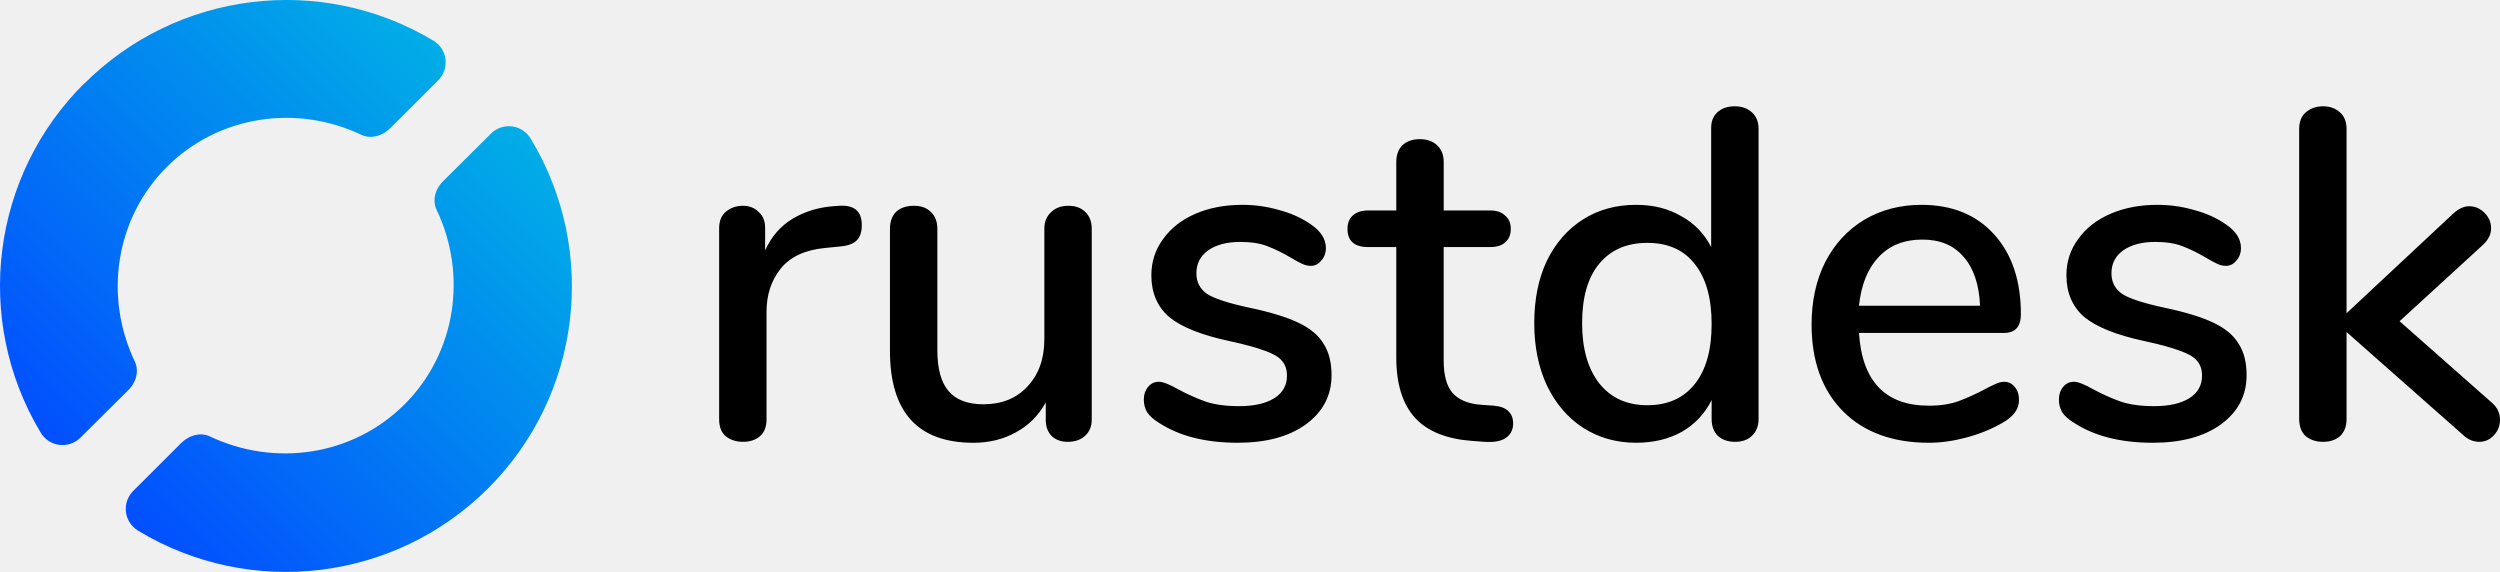
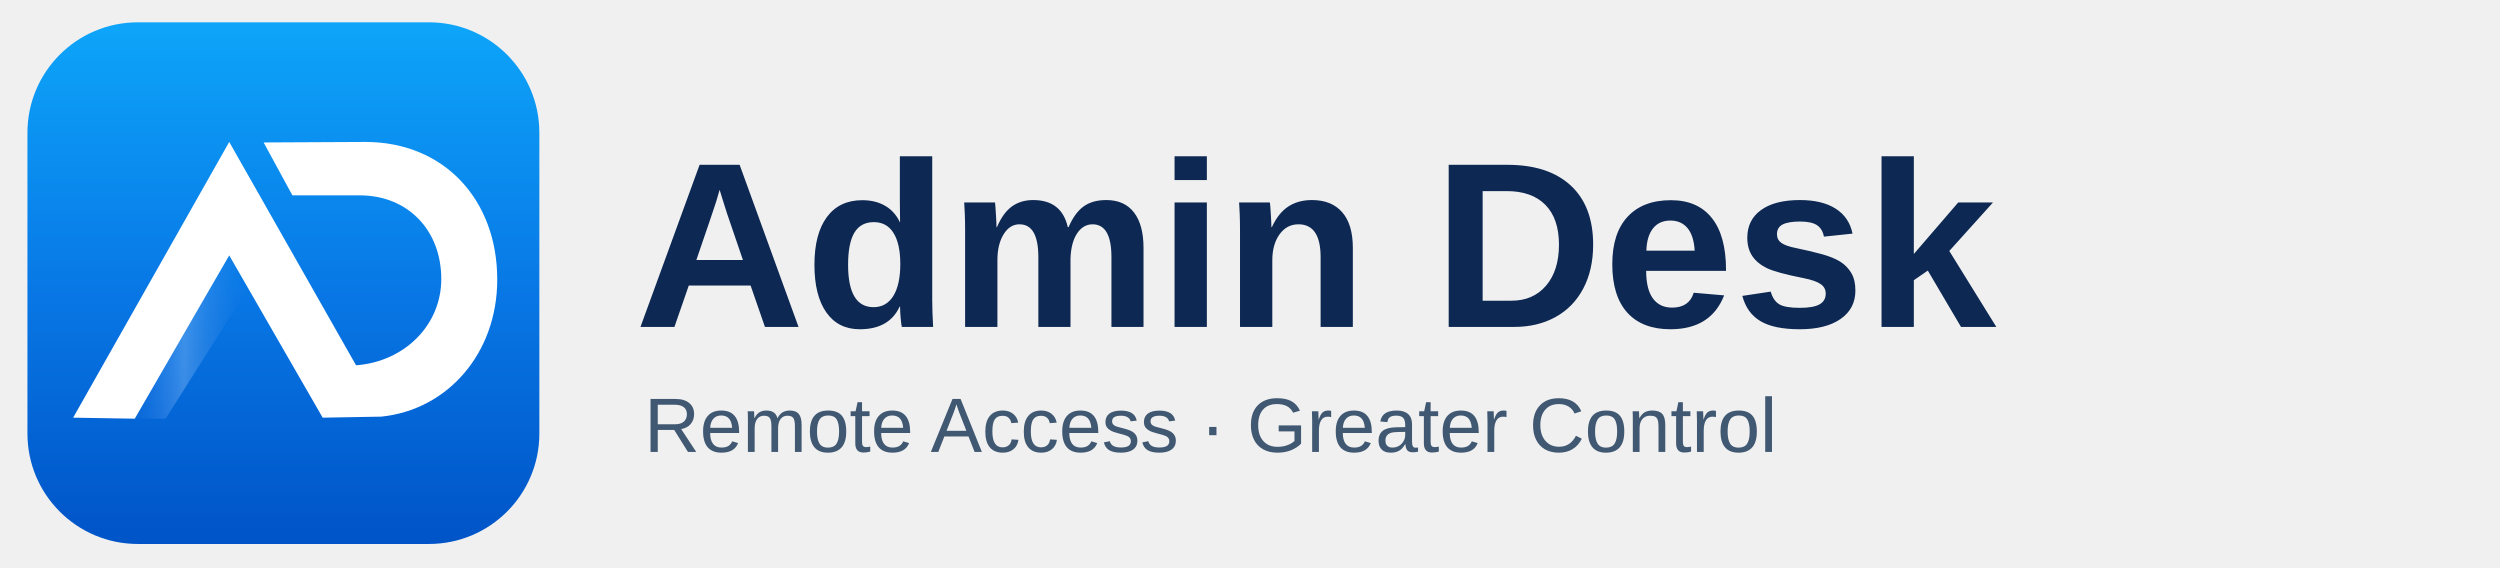
- <svg xmlns="http://www.w3.org/2000/svg" xmlns:xlink="http://www.w3.org/1999/xlink" viewBox="66.993 897.484 113.652 26">
-   <defs>
-     <linearGradient id="a" x1=".148" x2=".845" y1=".851" y2=".154" gradientTransform="matrix(26.301 0 0 26.331 90.674 911.757)" gradientUnits="userSpaceOnUse">
-       <stop offset="0" stop-color="#004ba6" style="stop-color:#024eff;stop-opacity:1" />
-       <stop offset="1" stop-color="#00bfe1" style="stop-color:#01aee6;stop-opacity:1" />
-     </linearGradient>
-     <linearGradient xlink:href="#a" id="c" x1=".148" x2=".845" y1=".851" y2=".154" gradientTransform="matrix(26.00048 0 0 25.99935 66.993 897.485)" gradientUnits="userSpaceOnUse" />
-   </defs>
-   <linearGradient id="b" x1=".148" x2=".845" y1=".851" y2=".154" gradientTransform="matrix(26.301 0 0 26.331 90.674 911.757)" gradientUnits="userSpaceOnUse">
-     <stop offset="0" stop-color="#004ba6" style="stop-color:#0071ff;stop-opacity:1" />
-     <stop offset="1" stop-color="#00bfe1" style="stop-color:#00bfe1;stop-opacity:1" />
-   </linearGradient>
-   <path d="M105.147 906.839q1.024-.064 1.024.875 0 .469-.235.704-.234.234-.81.277l-.64.064q-1.344.128-2.006.939-.64.81-.64 1.962v4.886q0 .512-.298.768-.3.256-.768.256-.47 0-.79-.256-.298-.256-.298-.768v-8.683q0-.49.298-.747.32-.277.79-.277.426 0 .704.277.298.256.298.726v1.024q.427-.939 1.238-1.43.81-.49 1.834-.576zm10.411 0q.49 0 .768.277.298.278.298.768v8.683q0 .448-.298.725-.3.278-.79.278-.448 0-.725-.256-.277-.278-.277-.726v-.81q-.491.896-1.366 1.365-.853.47-1.92.47-3.797 0-3.797-4.182v-5.547q0-.49.277-.768.299-.277.81-.277.492 0 .769.277.299.278.299.768v5.526q0 1.258.512 1.856.512.597 1.578.597 1.259 0 2.006-.81.768-.811.768-2.155v-5.014q0-.469.298-.746.299-.299.79-.299zm7.701 10.773q-2.176 0-3.563-.896-.384-.234-.554-.49-.15-.256-.15-.576 0-.342.192-.576.192-.235.49-.235.278 0 .876.341.64.342 1.237.555.619.213 1.536.213 1.024 0 1.6-.362.576-.363.576-1.024 0-.427-.235-.683-.213-.256-.768-.448-.554-.213-1.642-.448-1.878-.405-2.71-1.088-.81-.704-.81-1.899 0-.917.533-1.642.533-.747 1.472-1.152.939-.406 2.133-.406.854 0 1.664.235.81.213 1.43.64.703.47.703 1.088 0 .341-.213.576-.192.235-.47.235-.191 0-.383-.086-.192-.085-.512-.277-.576-.341-1.088-.533-.49-.192-1.237-.192-.896 0-1.451.384-.533.384-.533 1.045 0 .597.49.939.512.32 1.899.618 1.43.299 2.24.683.81.384 1.152.96.363.555.363 1.43 0 1.386-1.174 2.24-1.152.831-3.093.831zm11.648-1.685q.47.043.661.256.213.192.213.555 0 .426-.34.66-.32.214-.96.172l-.577-.043q-1.728-.128-2.581-1.045-.854-.94-.854-2.752v-5.014h-1.28q-.938 0-.938-.832 0-.384.234-.597.256-.235.704-.235h1.28v-2.197q0-.49.278-.768.298-.277.79-.277.49 0 .788.277.3.277.3.768v2.197h2.111q.448 0 .683.235.256.213.256.597 0 .406-.256.619-.235.213-.683.213h-2.112v5.163q0 1.003.405 1.472.427.47 1.28.533zm10.943-13.611q.491 0 .79.278.299.277.299.746v13.184q0 .491-.299.768-.277.278-.768.278-.49 0-.79-.278-.277-.277-.277-.768v-.853q-.469.939-1.365 1.45-.896.491-2.07.491-1.343 0-2.41-.682-1.045-.683-1.643-1.92-.576-1.238-.576-2.838 0-1.621.576-2.837.598-1.216 1.643-1.877 1.045-.662 2.41-.662 1.174 0 2.049.512.896.491 1.365 1.408v-5.418q0-.448.277-.704.3-.278.79-.278zm-3.967 13.59q1.386 0 2.154-.96t.768-2.731q0-1.77-.768-2.73-.746-.96-2.154-.96t-2.198.96q-.768.938-.768 2.687 0 1.75.79 2.752.79.982 2.176.982zm16.213-1.067q.299 0 .49.235.193.234.193.597 0 .619-.768 1.045-.747.427-1.643.662-.875.234-1.685.234-2.475 0-3.904-1.429-1.43-1.45-1.43-3.947 0-1.6.619-2.837.64-1.237 1.77-1.92 1.153-.683 2.603-.683 2.091 0 3.307 1.344 1.216 1.344 1.216 3.627 0 .853-.768.853h-6.592q.213 3.307 3.179 3.307.789 0 1.365-.213.576-.214 1.216-.555.064-.043.341-.17.299-.15.491-.15zm-3.712-6.464q-1.237 0-1.984.79-.747.789-.896 2.218h5.504q-.064-1.45-.747-2.219-.661-.789-1.877-.789zm10.475 9.237q-2.176 0-3.563-.896-.384-.234-.555-.49-.149-.256-.149-.576 0-.342.192-.576.192-.235.49-.235.278 0 .875.341.64.342 1.238.555.618.213 1.536.213 1.024 0 1.6-.362.576-.363.576-1.024 0-.427-.235-.683-.213-.256-.768-.448-.555-.213-1.643-.448-1.877-.405-2.709-1.088-.81-.704-.81-1.899 0-.917.533-1.642.533-.747 1.472-1.152.938-.406 2.133-.406.853 0 1.664.235.81.213 1.43.64.703.47.703 1.088 0 .341-.213.576-.192.235-.47.235-.191 0-.383-.086-.192-.085-.512-.277-.576-.341-1.088-.533-.491-.192-1.238-.192-.896 0-1.45.384-.534.384-.534 1.045 0 .597.491.939.512.32 1.899.618 1.429.299 2.24.683.81.384 1.152.96.362.555.362 1.43 0 1.386-1.173 2.24-1.152.831-3.093.831zm15.402-1.834q.384.32.384.789 0 .405-.277.704-.277.299-.661.299-.406 0-.726-.3l-5.312-4.692v3.946q0 .512-.298.79-.299.256-.768.256-.47 0-.79-.256-.298-.278-.298-.79v-13.162q0-.512.298-.768.32-.278.79-.278.469 0 .768.278.298.256.298.768v8.362l4.864-4.544q.363-.32.704-.32.406 0 .704.299.299.299.299.704 0 .405-.363.747l-3.797 3.477z" />
-   <path fill="url(#b)" d="m89.318 903.552-2.135 2.122c-.376.337-.558.879-.347 1.337 1.422 2.976.882 6.524-1.452 8.856-2.335 2.331-5.887 2.87-8.866 1.449-.439-.197-.954-.03-1.292.312l-2.17 2.167a1.154 1.154 0 0 0 .208 1.81 13.005 13.005 0 0 0 15.91-1.912 12.97 12.97 0 0 0 1.956-15.887 1.154 1.154 0 0 0-1.812-.254zm-18.467-2.305a12.969 12.969 0 0 0-2.02 15.885 1.154 1.154 0 0 0 1.812.254l2.124-2.11c.385-.336.572-.884.359-1.348-1.423-2.976-.884-6.524 1.451-8.856 2.334-2.332 5.887-2.871 8.866-1.45.434.194.942.033 1.281-.3l2.182-2.18a1.152 1.152 0 0 0-.208-1.81 13.009 13.009 0 0 0-15.893 1.973z" style="fill:url(#c);stroke-width:.988" />
+ <svg xmlns="http://www.w3.org/2000/svg" viewBox="0 0 520 118">
+   <svg x="4" y="4" width="110" height="110" viewBox="120 105 1010 1030">
+     <defs>
+       <linearGradient id="blue" x1="0" x2="0" y1="0" y2="1">
+         <stop stop-color="#0da5fa" />
+         <stop offset=".52" stop-color="#0877e5" />
+         <stop offset="1" stop-color="#0054c7" />
+       </linearGradient>
+       <linearGradient id="shine">
+         <stop stop-color="#448cff" stop-opacity=".06" />
+         <stop offset=".45" stop-color="#9bcafa" stop-opacity=".36" />
+         <stop offset="1" stop-color="#3882e1" stop-opacity=".02" />
+       </linearGradient>
+     </defs>
+     <rect x="126" y="111" width="997" height="1016" rx="215" fill="url(#blue)" />
+     <path d="M 333 883 L 395 883 L 552 635 L 520 566 Z" fill="url(#shine)" />
+     <path d="M 519 344 L 215 881 L 335 883 L 519 565 L 701 881 L 815 879 C 944 866 1041 756 1041 612 C 1041 457 938 344 784 344 L 586 345 L 642 448 L 773 448 C 867 448 932 516 932 611 C 932 701 860 772 766 779 Z" fill="white" />
+   </svg>
+   <text x="132" y="68" fill="#0D2852" font-family="Arial,sans-serif" font-size="49" font-weight="700">Admin Desk</text>
+   <text x="134" y="94" fill="#405872" font-family="Arial,sans-serif" font-size="16">Remote Access · Greater Control</text>
</svg>
